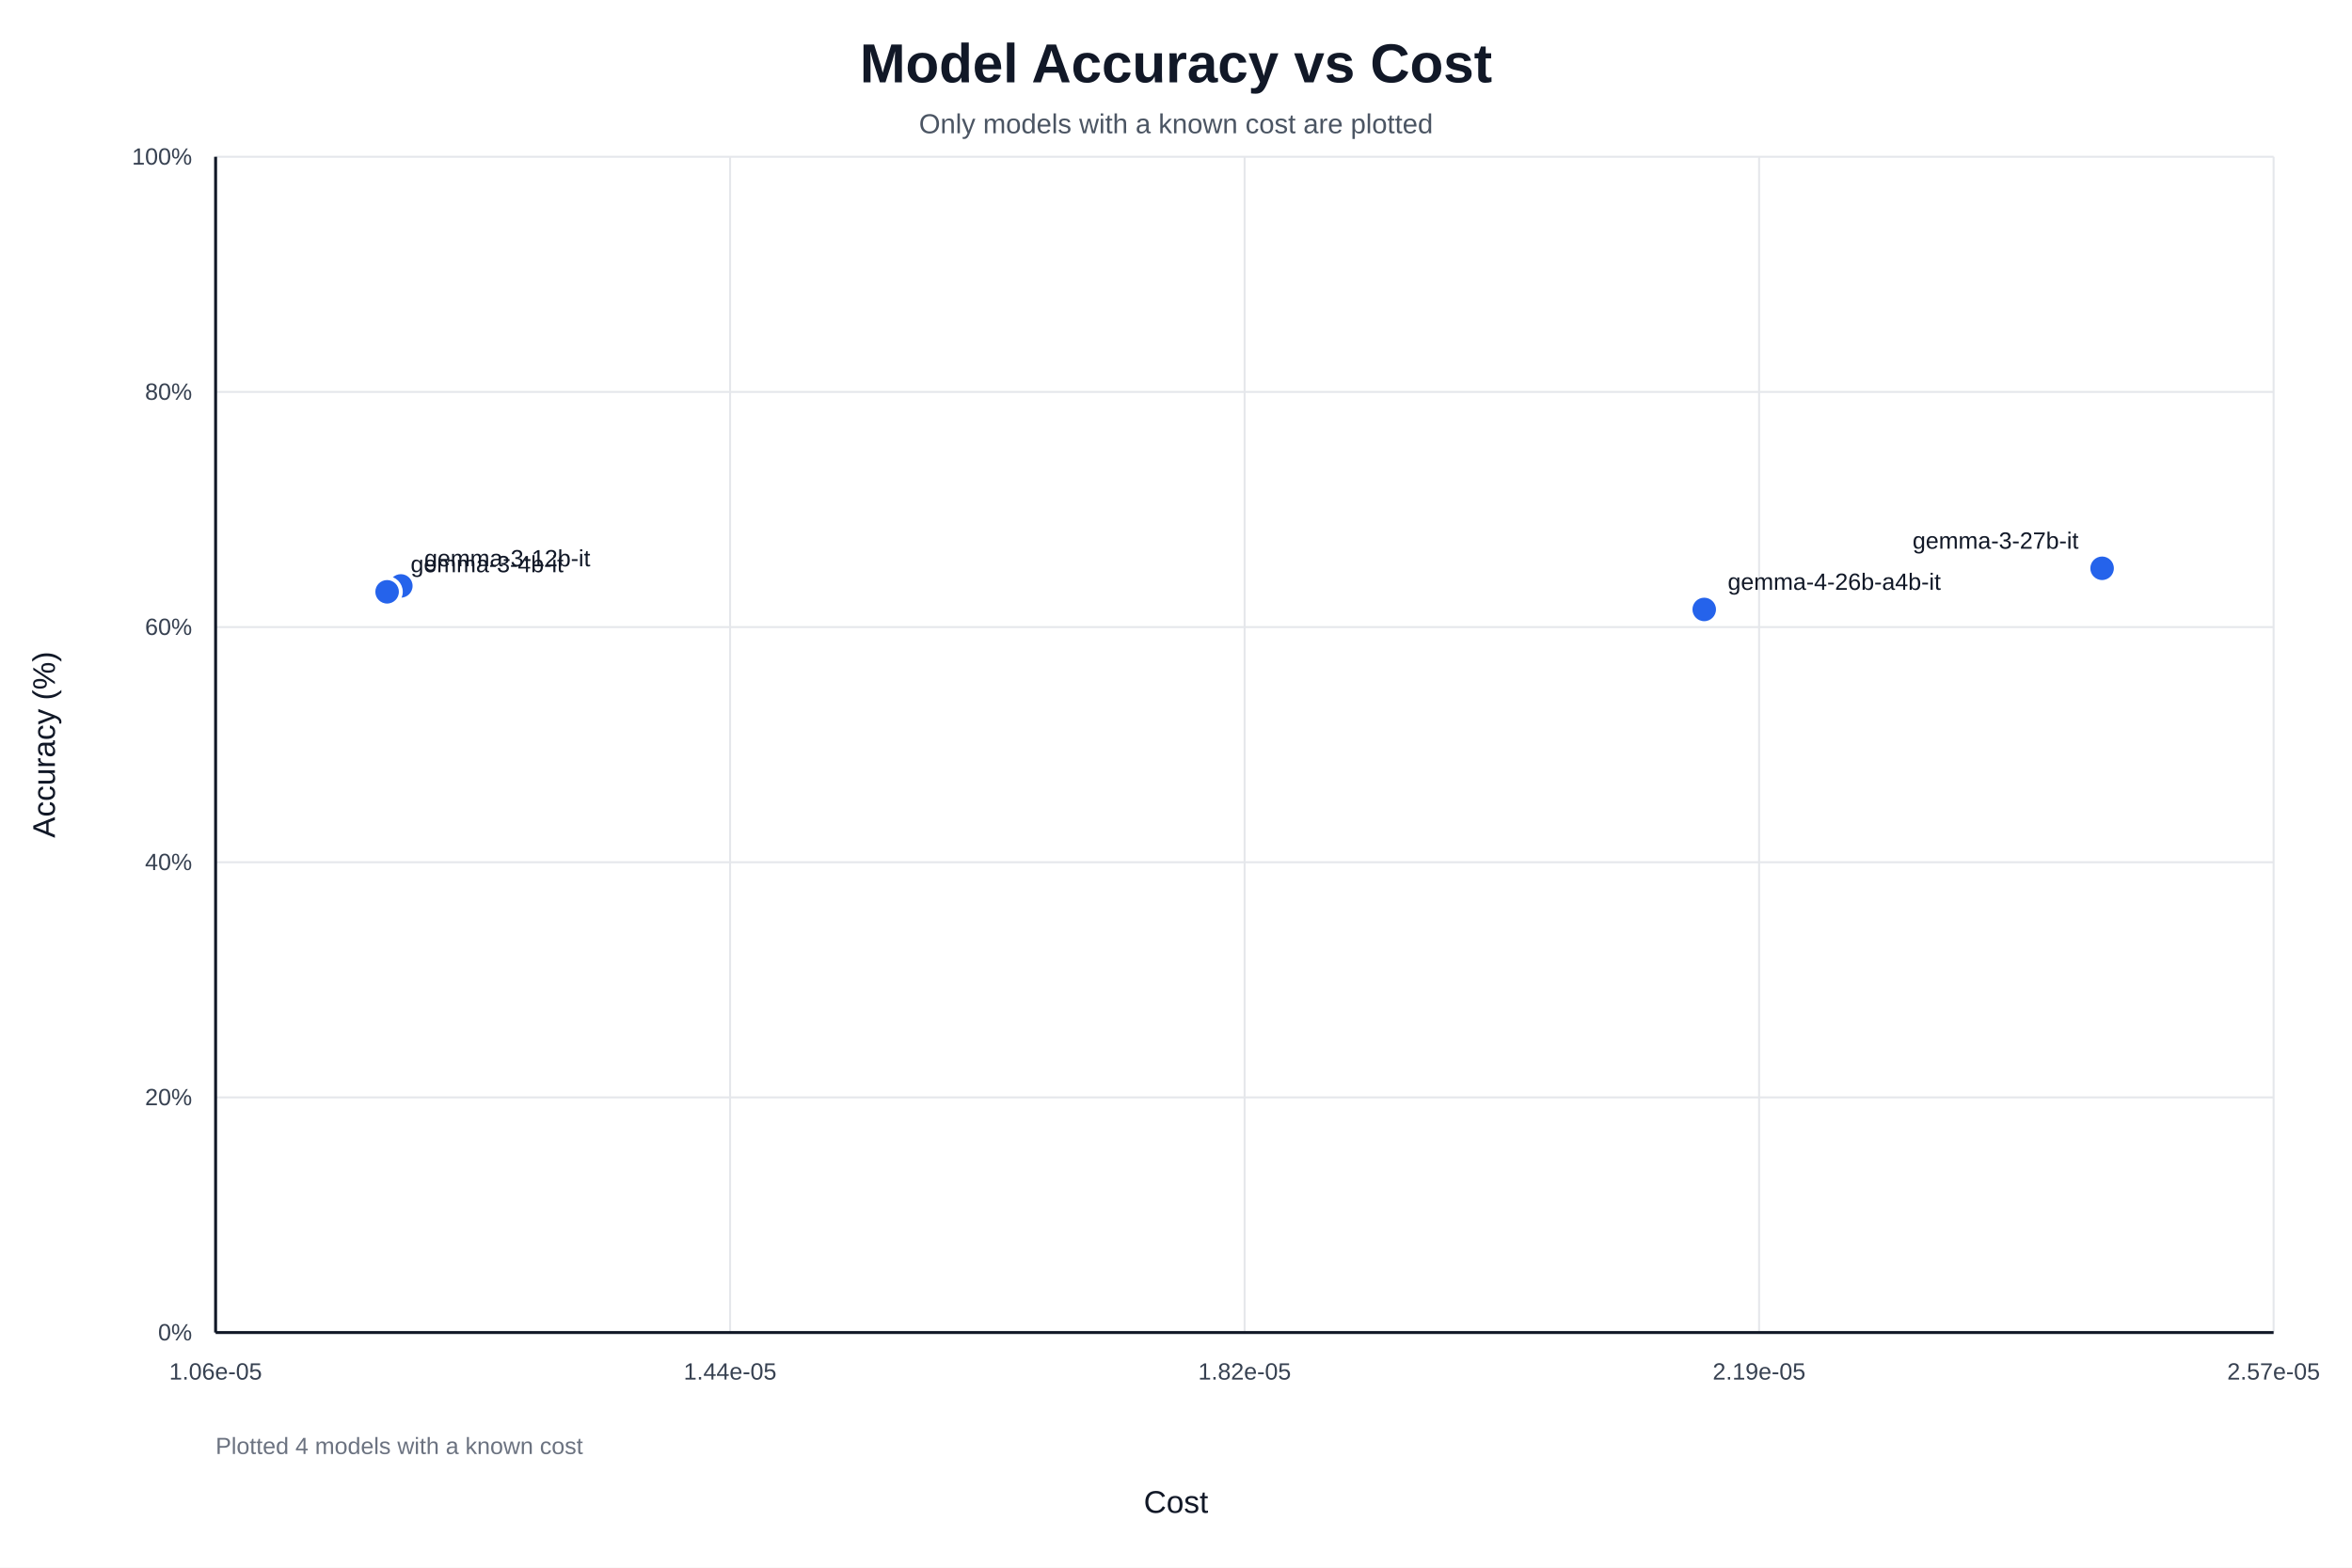
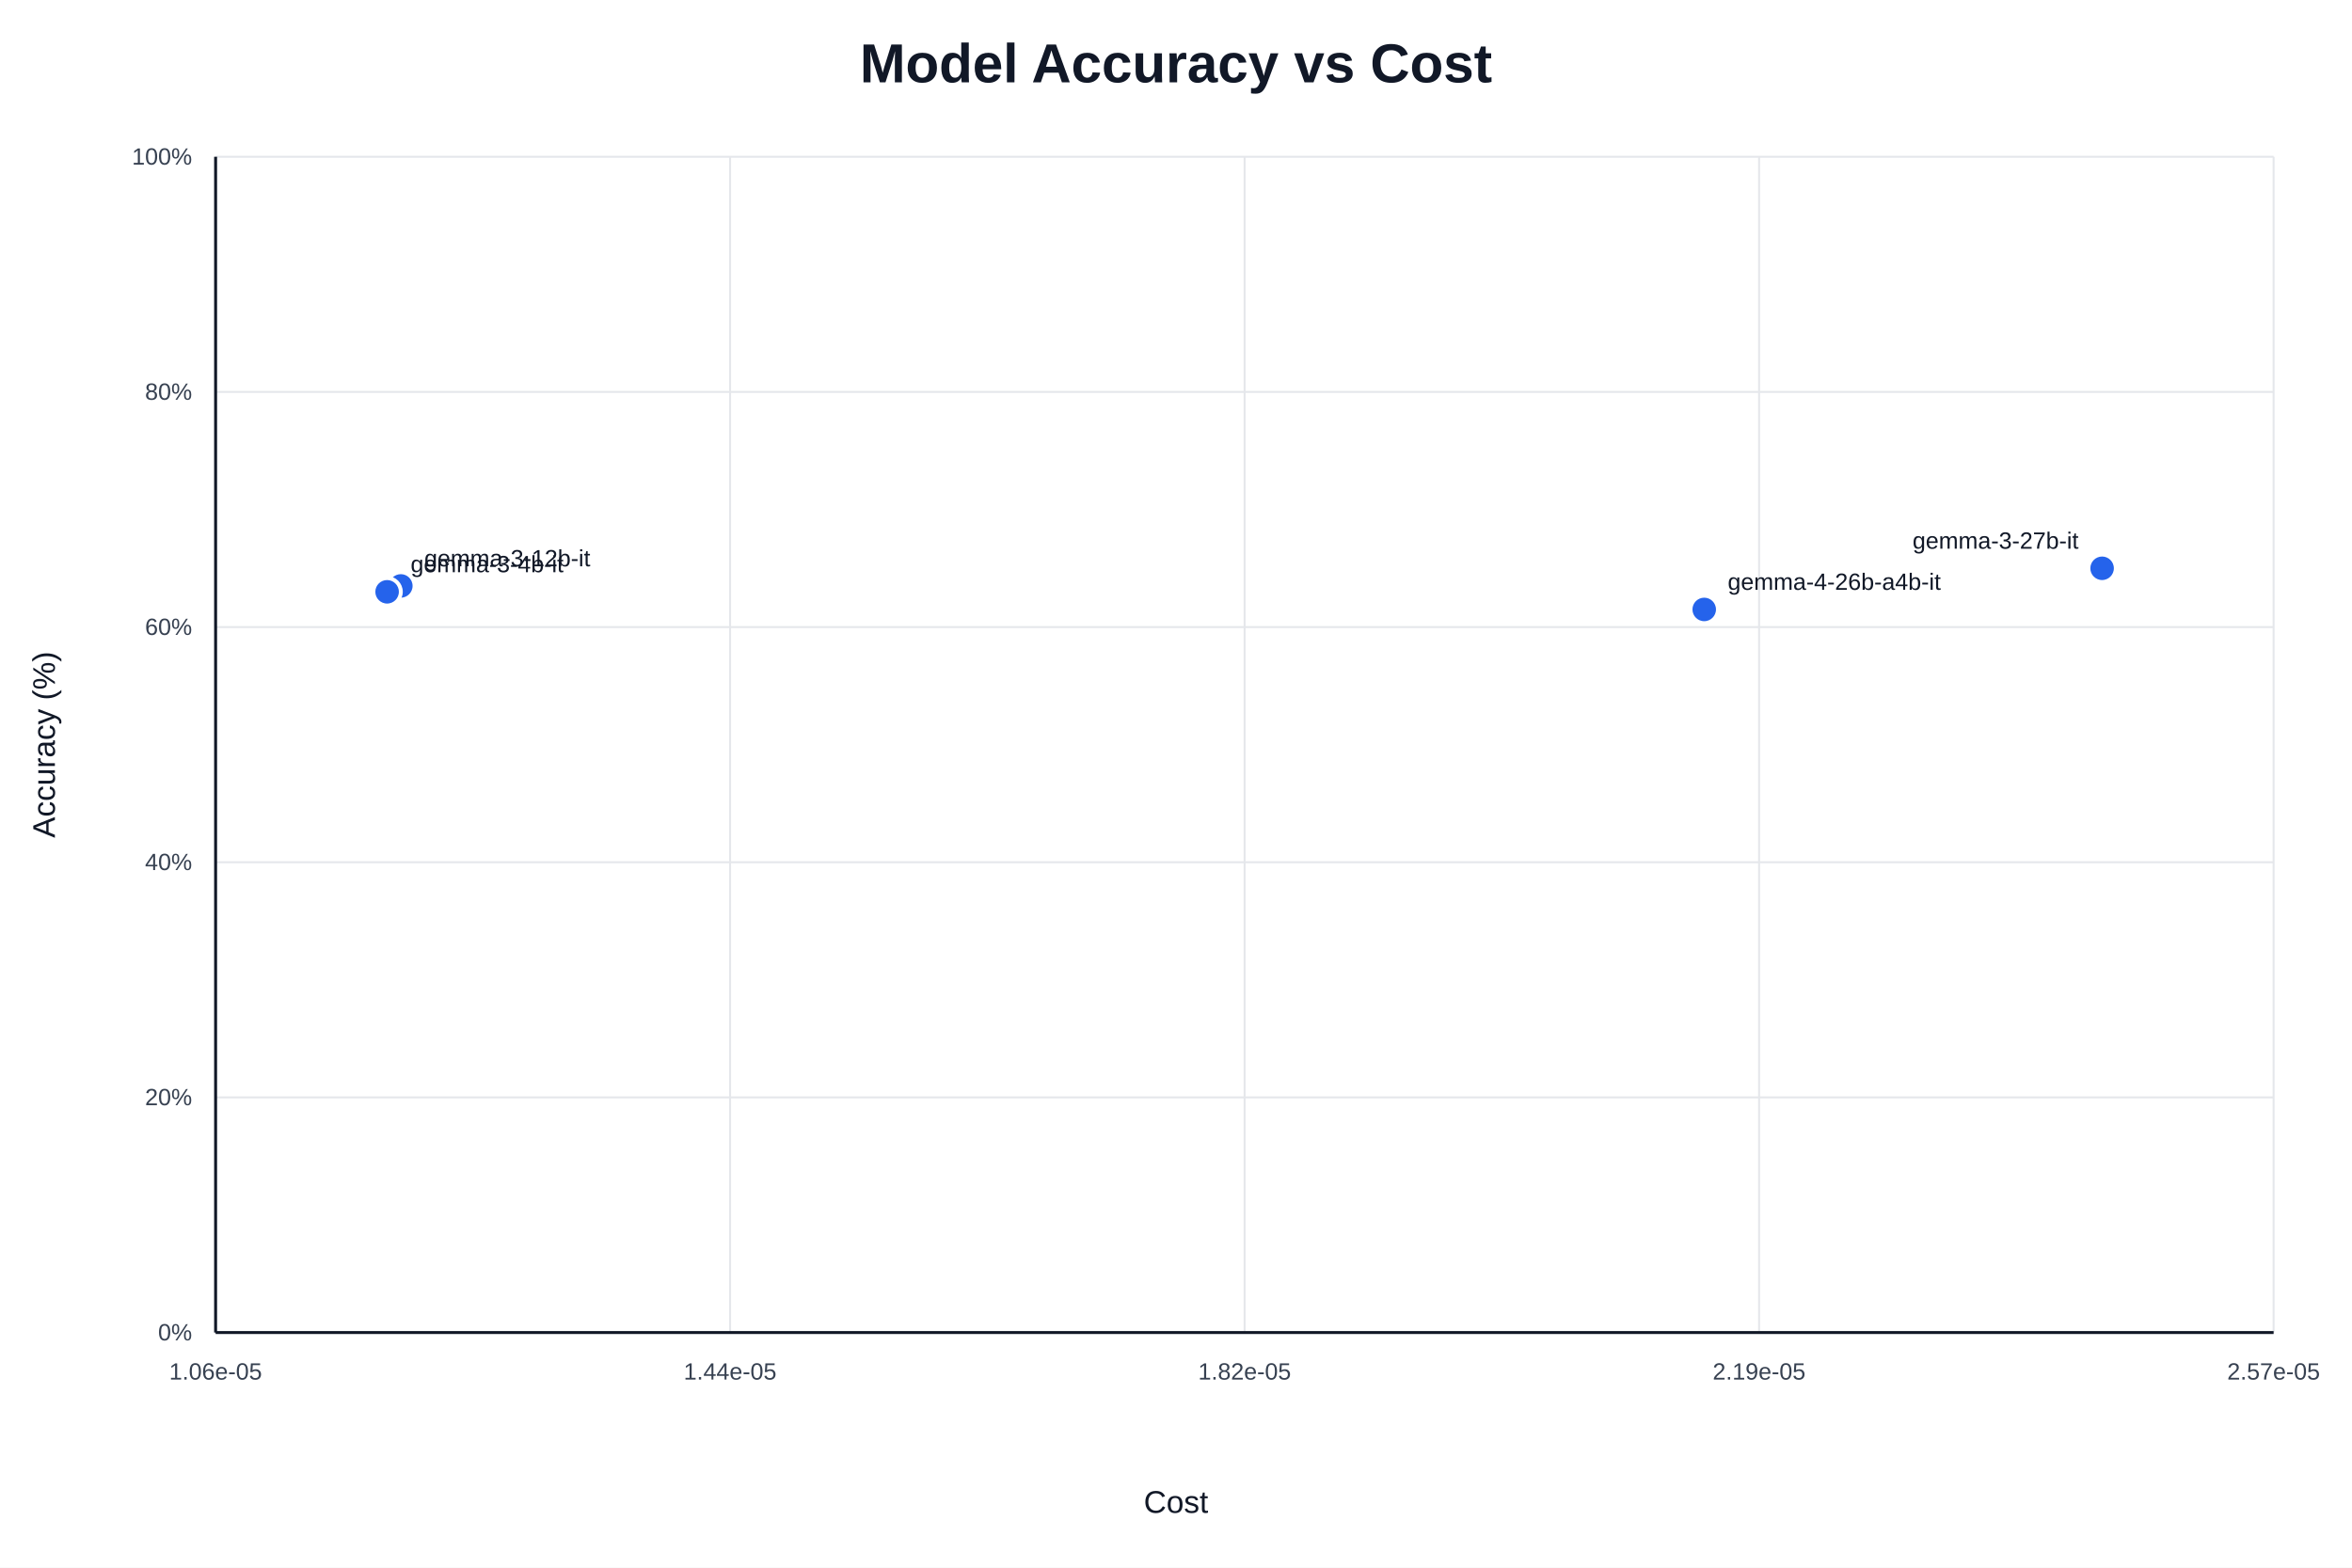
<svg xmlns="http://www.w3.org/2000/svg" width="1200" height="800" viewBox="0 0 1200 800">
  <rect width="100%" height="100%" fill="#ffffff" />
  <text x="600.00" y="42" text-anchor="middle" font-family="Arial, Helvetica, sans-serif" font-size="28" font-weight="700" fill="#111827">Model Accuracy vs Cost</text>
-   <text x="600.00" y="68" text-anchor="middle" font-family="Arial, Helvetica, sans-serif" font-size="14" fill="#4b5563">Only models with a known cost are plotted</text>
  <line x1="110" y1="680.00" x2="1160" y2="680.00" stroke="#e5e7eb" stroke-width="1" />
  <text x="98" y="684.00" text-anchor="end" font-family="Arial, Helvetica, sans-serif" font-size="12" fill="#374151">0%</text>
  <line x1="110" y1="560.00" x2="1160" y2="560.00" stroke="#e5e7eb" stroke-width="1" />
  <text x="98" y="564.00" text-anchor="end" font-family="Arial, Helvetica, sans-serif" font-size="12" fill="#374151">20%</text>
  <line x1="110" y1="440.00" x2="1160" y2="440.00" stroke="#e5e7eb" stroke-width="1" />
  <text x="98" y="444.00" text-anchor="end" font-family="Arial, Helvetica, sans-serif" font-size="12" fill="#374151">40%</text>
  <line x1="110" y1="320.00" x2="1160" y2="320.00" stroke="#e5e7eb" stroke-width="1" />
  <text x="98" y="324.00" text-anchor="end" font-family="Arial, Helvetica, sans-serif" font-size="12" fill="#374151">60%</text>
  <line x1="110" y1="200.00" x2="1160" y2="200.00" stroke="#e5e7eb" stroke-width="1" />
  <text x="98" y="204.00" text-anchor="end" font-family="Arial, Helvetica, sans-serif" font-size="12" fill="#374151">80%</text>
  <line x1="110" y1="80.00" x2="1160" y2="80.00" stroke="#e5e7eb" stroke-width="1" />
  <text x="98" y="84.00" text-anchor="end" font-family="Arial, Helvetica, sans-serif" font-size="12" fill="#374151">100%</text>
  <line x1="110.00" y1="80" x2="110.00" y2="680" stroke="#e5e7eb" stroke-width="1" />
  <text x="110.00" y="704" text-anchor="middle" font-family="Arial, Helvetica, sans-serif" font-size="12" fill="#374151">1.06e-05</text>
  <line x1="372.50" y1="80" x2="372.50" y2="680" stroke="#e5e7eb" stroke-width="1" />
  <text x="372.50" y="704" text-anchor="middle" font-family="Arial, Helvetica, sans-serif" font-size="12" fill="#374151">1.44e-05</text>
  <line x1="635.00" y1="80" x2="635.00" y2="680" stroke="#e5e7eb" stroke-width="1" />
  <text x="635.00" y="704" text-anchor="middle" font-family="Arial, Helvetica, sans-serif" font-size="12" fill="#374151">1.82e-05</text>
  <line x1="897.50" y1="80" x2="897.50" y2="680" stroke="#e5e7eb" stroke-width="1" />
  <text x="897.50" y="704" text-anchor="middle" font-family="Arial, Helvetica, sans-serif" font-size="12" fill="#374151">2.19e-05</text>
  <line x1="1160.00" y1="80" x2="1160.00" y2="680" stroke="#e5e7eb" stroke-width="1" />
  <text x="1160.00" y="704" text-anchor="middle" font-family="Arial, Helvetica, sans-serif" font-size="12" fill="#374151">2.57e-05</text>
  <line x1="110" y1="80" x2="110" y2="680" stroke="#111827" stroke-width="1.5" />
  <line x1="110" y1="680" x2="1160" y2="680" stroke="#111827" stroke-width="1.5" />
  <text x="600.00" y="772" text-anchor="middle" font-family="Arial, Helvetica, sans-serif" font-size="16" fill="#111827">Cost</text>
  <text x="28" y="380.00" text-anchor="middle" font-family="Arial, Helvetica, sans-serif" font-size="16" fill="#111827" transform="rotate(-90 28 380.00)">Accuracy (%)</text>
  <g>
    <circle cx="1072.50" cy="290.00" r="7" fill="#2563eb" stroke="#ffffff" stroke-width="2" />
    <text x="1060.50" y="280.00" text-anchor="end" font-family="Arial, Helvetica, sans-serif" font-size="12" fill="#111827">gemma-3-27b-it</text>
  </g>
  <g>
    <circle cx="204.50" cy="299.00" r="7" fill="#2563eb" stroke="#ffffff" stroke-width="2" />
    <text x="216.50" y="289.00" text-anchor="start" font-family="Arial, Helvetica, sans-serif" font-size="12" fill="#111827">gemma-3-12b-it</text>
  </g>
  <g>
    <circle cx="197.50" cy="302.00" r="7" fill="#2563eb" stroke="#ffffff" stroke-width="2" />
    <text x="209.50" y="292.00" text-anchor="start" font-family="Arial, Helvetica, sans-serif" font-size="12" fill="#111827">gemma-3-4b-it</text>
  </g>
  <g>
    <circle cx="869.50" cy="311.00" r="7" fill="#2563eb" stroke="#ffffff" stroke-width="2" />
    <text x="881.50" y="301.00" text-anchor="start" font-family="Arial, Helvetica, sans-serif" font-size="12" fill="#111827">gemma-4-26b-a4b-it</text>
  </g>
-   <text x="110" y="742" font-family="Arial, Helvetica, sans-serif" font-size="12" fill="#6b7280">Plotted 4 models with a known cost</text>
</svg>
